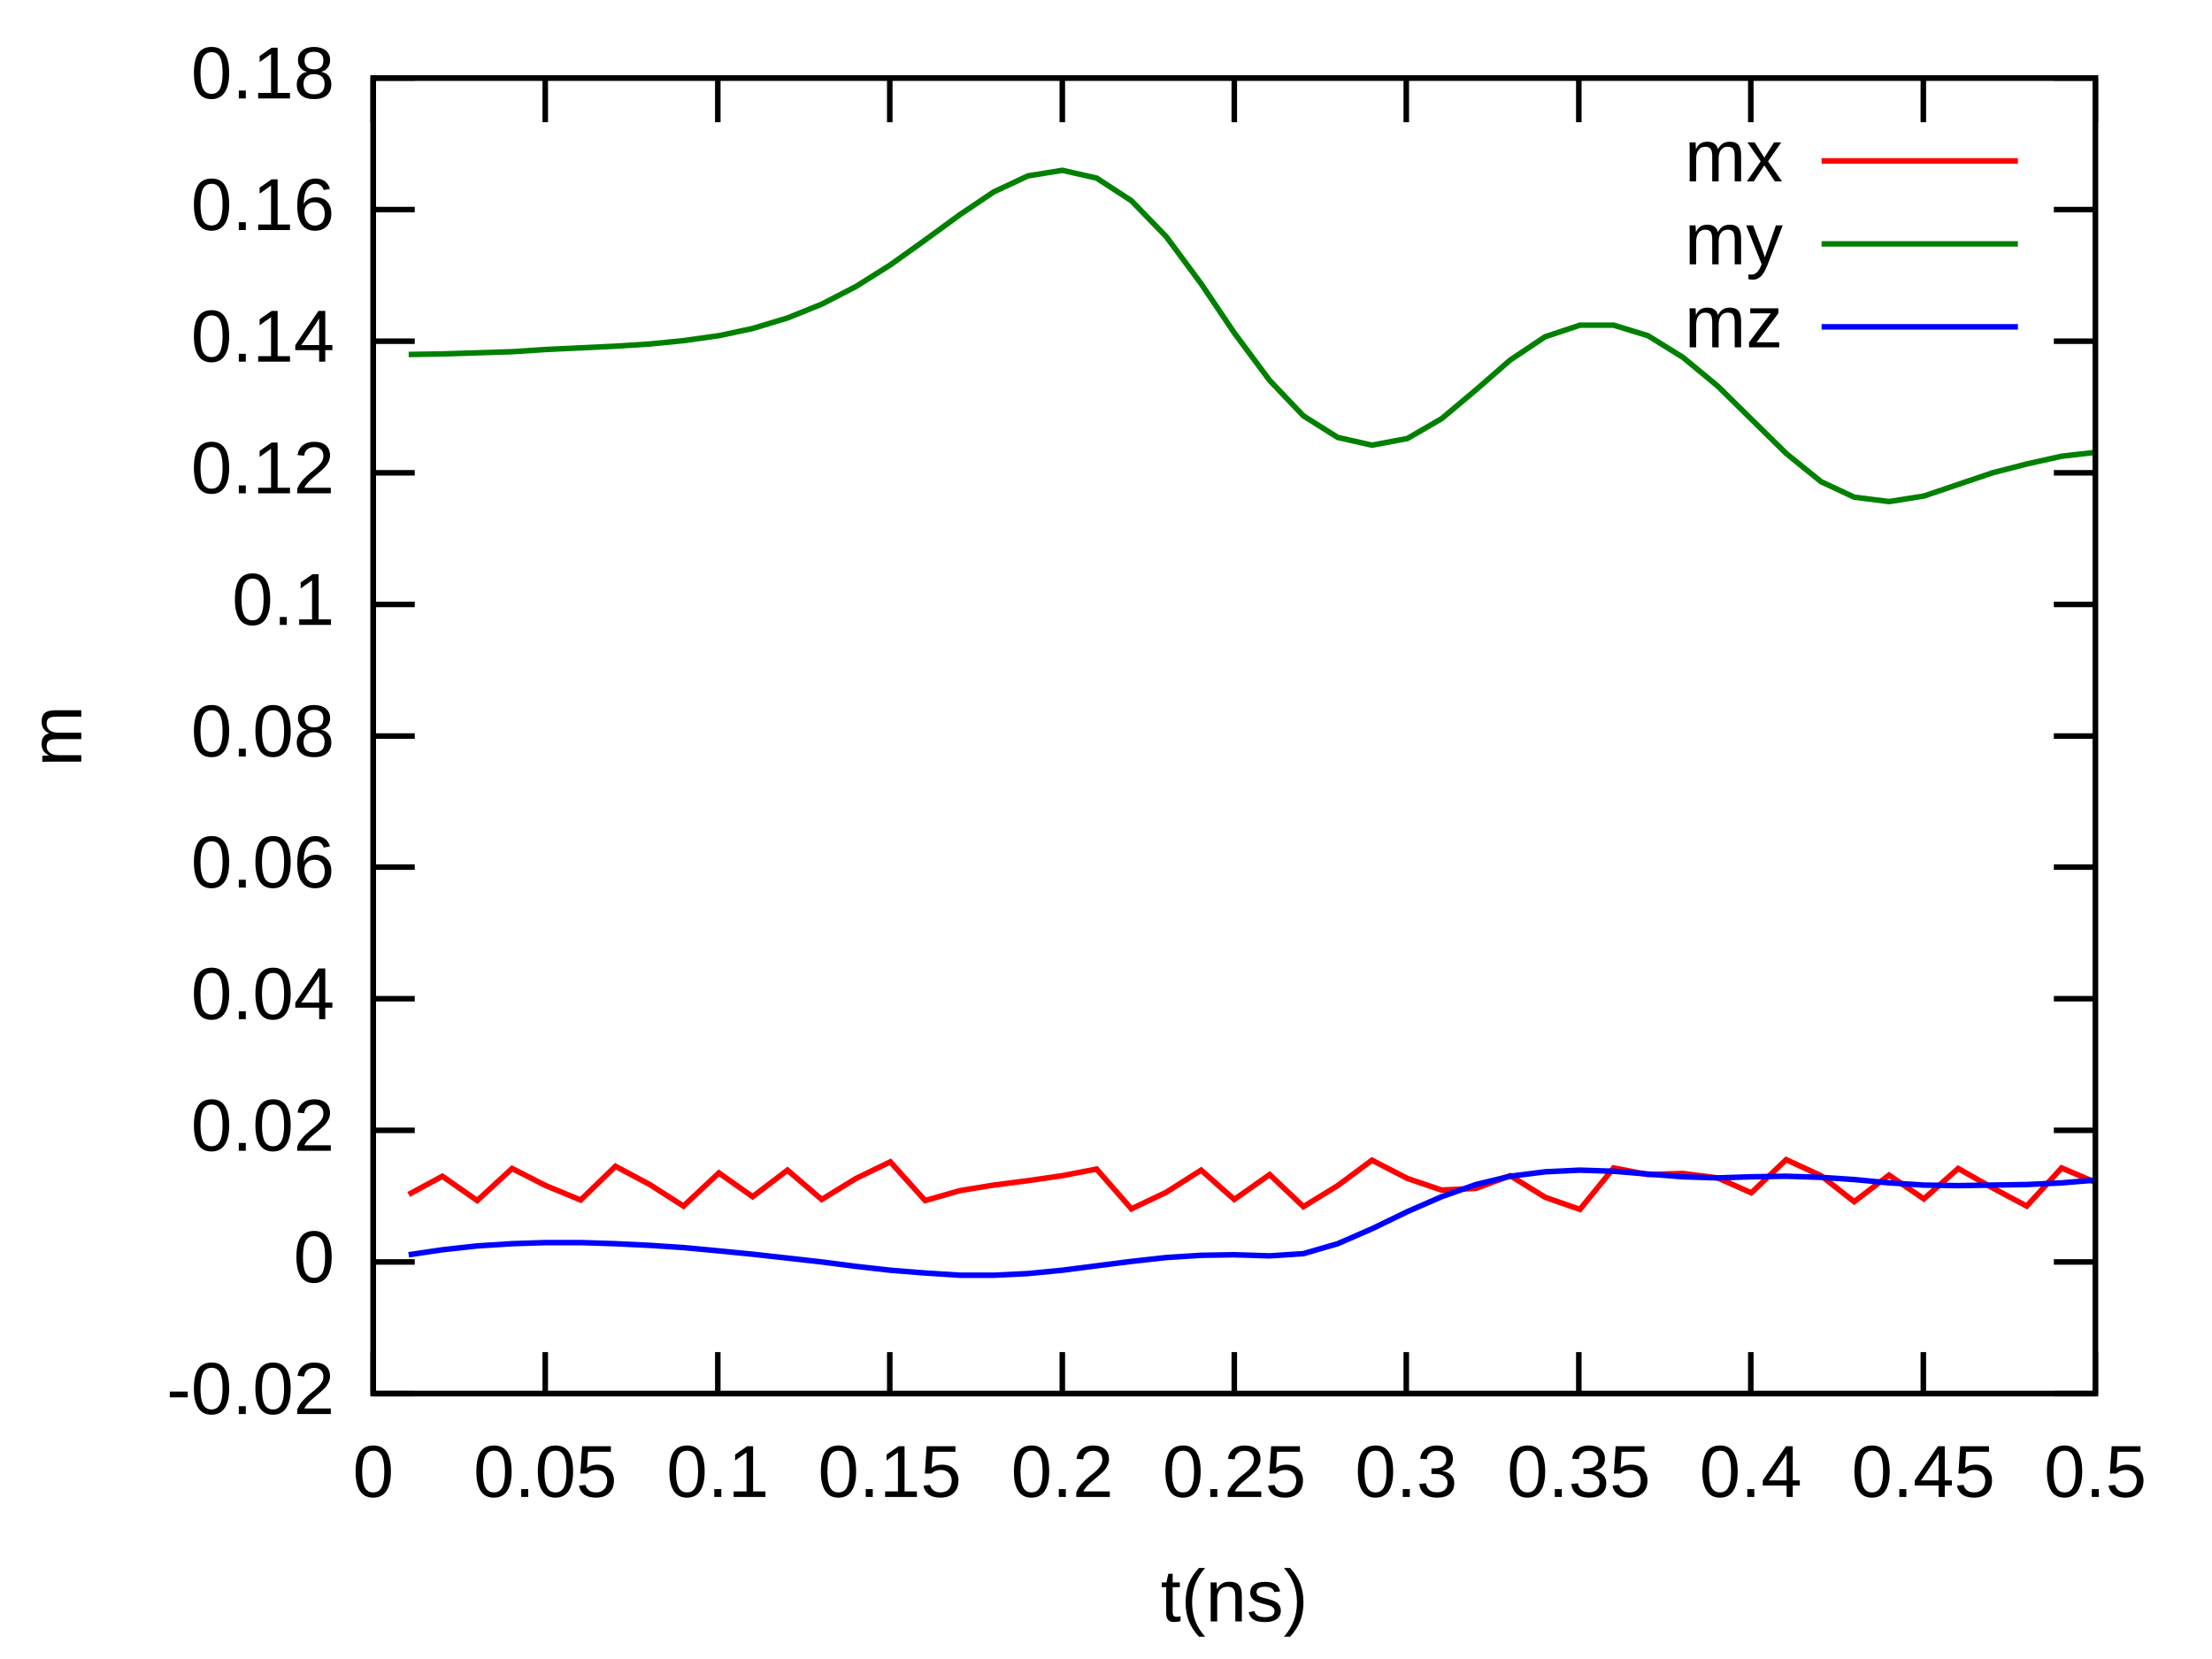
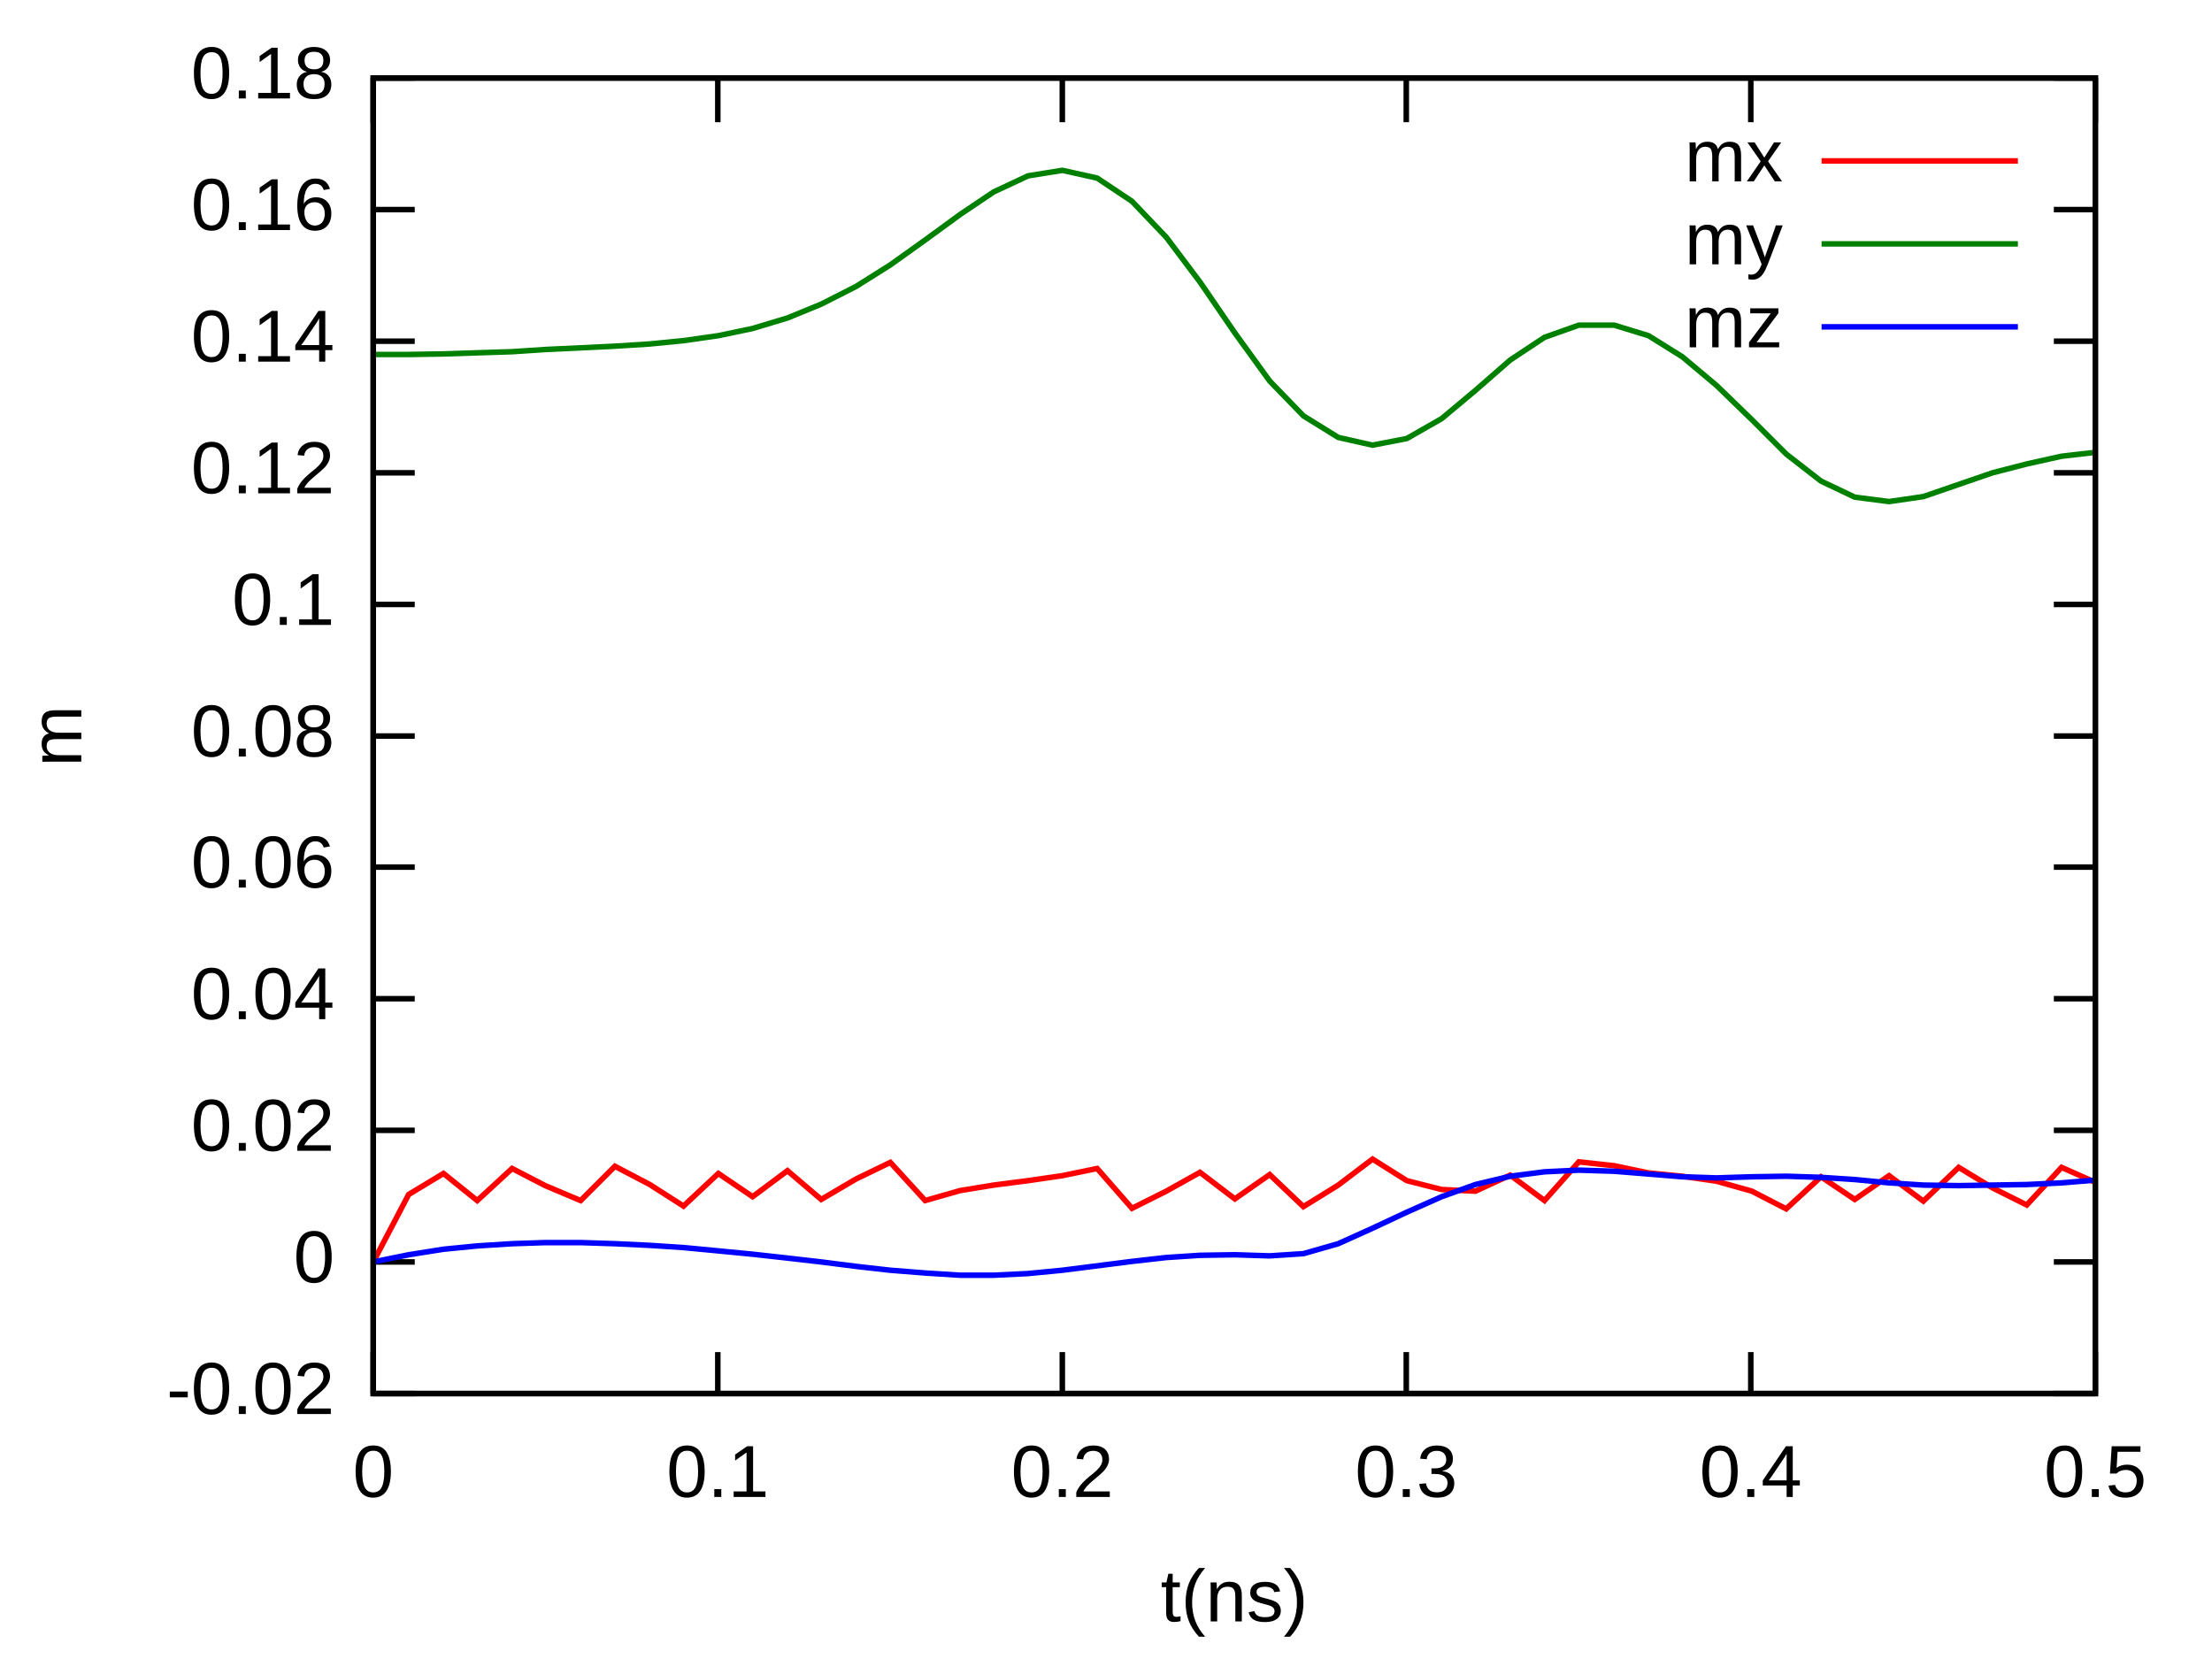
<svg xmlns="http://www.w3.org/2000/svg" xmlns:xlink="http://www.w3.org/1999/xlink" width="400" height="300" viewBox="0 0 400 300">
  <g id="gnuplot_canvas">
    <rect x="0" y="0" width="400" height="300" fill="none" />
    <defs>
      <circle id="gpDot" r="0.5" stroke-width="0.5" />
      <path id="gpPt0" stroke-width="0.267" stroke="currentColor" d="M-1,0 h2 M0,-1 v2" />
      <path id="gpPt1" stroke-width="0.267" stroke="currentColor" d="M-1,-1 L1,1 M1,-1 L-1,1" />
      <path id="gpPt2" stroke-width="0.267" stroke="currentColor" d="M-1,0 L1,0 M0,-1 L0,1 M-1,-1 L1,1 M-1,1 L1,-1" />
      <rect id="gpPt3" stroke-width="0.267" stroke="currentColor" x="-1" y="-1" width="2" height="2" />
      <rect id="gpPt4" stroke-width="0.267" stroke="currentColor" fill="currentColor" x="-1" y="-1" width="2" height="2" />
      <circle id="gpPt5" stroke-width="0.267" stroke="currentColor" cx="0" cy="0" r="1" />
      <use xlink:href="#gpPt5" id="gpPt6" fill="currentColor" stroke="none" />
      <path id="gpPt7" stroke-width="0.267" stroke="currentColor" d="M0,-1.33 L-1.33,0.67 L1.33,0.67 z" />
      <use xlink:href="#gpPt7" id="gpPt8" fill="currentColor" stroke="none" />
      <use xlink:href="#gpPt7" id="gpPt9" stroke="currentColor" transform="rotate(180)" />
      <use xlink:href="#gpPt9" id="gpPt10" fill="currentColor" stroke="none" />
      <use xlink:href="#gpPt3" id="gpPt11" stroke="currentColor" transform="rotate(45)" />
      <use xlink:href="#gpPt11" id="gpPt12" fill="currentColor" stroke="none" />
    </defs>
    <g style="fill:none; color:white; stroke:currentColor; stroke-width:1.00; stroke-linecap:butt; stroke-linejoin:miter">
</g>
    <g style="fill:none; color:black; stroke:currentColor; stroke-width:1.00; stroke-linecap:butt; stroke-linejoin:miter">
      <path stroke="black" d="M67.5,252.0 L75.0,252.0 M378.9,252.0 L371.4,252.0  h0.01" />
      <g transform="translate(60.5,255.7)" style="stroke:none; fill:black; font-family:Arial; font-size:10.00pt; text-anchor:end">
        <text>-0.02</text>
      </g>
      <path stroke="black" d="M67.5,228.2 L75.0,228.2 M378.9,228.2 L371.4,228.2  h0.01" />
      <g transform="translate(60.5,231.9)" style="stroke:none; fill:black; font-family:Arial; font-size:10.00pt; text-anchor:end">
        <text>0</text>
      </g>
      <path stroke="black" d="M67.5,204.4 L75.0,204.4 M378.9,204.4 L371.4,204.4  h0.01" />
      <g transform="translate(60.5,208.1)" style="stroke:none; fill:black; font-family:Arial; font-size:10.00pt; text-anchor:end">
        <text>0.02</text>
      </g>
      <path stroke="black" d="M67.5,180.6 L75.0,180.6 M378.9,180.6 L371.4,180.6  h0.01" />
      <g transform="translate(60.5,184.3)" style="stroke:none; fill:black; font-family:Arial; font-size:10.00pt; text-anchor:end">
        <text>0.04</text>
      </g>
      <path stroke="black" d="M67.5,156.8 L75.0,156.8 M378.9,156.8 L371.4,156.8  h0.01" />
      <g transform="translate(60.5,160.5)" style="stroke:none; fill:black; font-family:Arial; font-size:10.00pt; text-anchor:end">
        <text>0.06</text>
      </g>
      <path stroke="black" d="M67.5,133.1 L75.0,133.1 M378.9,133.1 L371.4,133.1  h0.01" />
      <g transform="translate(60.5,136.8)" style="stroke:none; fill:black; font-family:Arial; font-size:10.00pt; text-anchor:end">
        <text>0.08</text>
      </g>
      <path stroke="black" d="M67.5,109.3 L75.0,109.3 M378.9,109.3 L371.4,109.3  h0.01" />
      <g transform="translate(60.5,113.0)" style="stroke:none; fill:black; font-family:Arial; font-size:10.00pt; text-anchor:end">
        <text>0.1</text>
      </g>
      <path stroke="black" d="M67.5,85.5 L75.0,85.5 M378.9,85.5 L371.4,85.5  h0.01" />
      <g transform="translate(60.5,89.2)" style="stroke:none; fill:black; font-family:Arial; font-size:10.00pt; text-anchor:end">
        <text>0.12</text>
      </g>
      <path stroke="black" d="M67.5,61.7 L75.0,61.7 M378.9,61.7 L371.4,61.7  h0.01" />
      <g transform="translate(60.5,65.4)" style="stroke:none; fill:black; font-family:Arial; font-size:10.00pt; text-anchor:end">
        <text>0.14</text>
      </g>
      <path stroke="black" d="M67.5,37.9 L75.0,37.9 M378.9,37.9 L371.4,37.9  h0.01" />
      <g transform="translate(60.5,41.6)" style="stroke:none; fill:black; font-family:Arial; font-size:10.00pt; text-anchor:end">
        <text>0.16</text>
      </g>
      <path stroke="black" d="M67.5,14.1 L75.0,14.1 M378.9,14.1 L371.4,14.1  h0.01" />
      <g transform="translate(60.5,17.8)" style="stroke:none; fill:black; font-family:Arial; font-size:10.00pt; text-anchor:end">
        <text>0.18</text>
      </g>
      <path stroke="black" d="M67.5,252.0 L67.5,244.5 M67.5,14.1 L67.5,21.6  h0.01" />
      <g transform="translate(67.5,270.7)" style="stroke:none; fill:black; font-family:Arial; font-size:10.00pt; text-anchor:middle">
        <text> 0</text>
      </g>
-       <path stroke="black" d="M98.6,252.0 L98.6,244.5 M98.6,14.1 L98.6,21.6  h0.01" />
-       <g transform="translate(98.6,270.7)" style="stroke:none; fill:black; font-family:Arial; font-size:10.00pt; text-anchor:middle">
-         <text> 0.05</text>
-       </g>
      <path stroke="black" d="M129.8,252.0 L129.8,244.5 M129.8,14.1 L129.8,21.6  h0.01" />
      <g transform="translate(129.8,270.7)" style="stroke:none; fill:black; font-family:Arial; font-size:10.00pt; text-anchor:middle">
        <text> 0.1</text>
-       </g>
-       <path stroke="black" d="M160.9,252.0 L160.9,244.5 M160.9,14.1 L160.9,21.6  h0.01" />
-       <g transform="translate(160.9,270.7)" style="stroke:none; fill:black; font-family:Arial; font-size:10.00pt; text-anchor:middle">
-         <text> 0.15</text>
      </g>
      <path stroke="black" d="M192.1,252.0 L192.1,244.5 M192.1,14.1 L192.1,21.6  h0.01" />
      <g transform="translate(192.1,270.7)" style="stroke:none; fill:black; font-family:Arial; font-size:10.00pt; text-anchor:middle">
        <text> 0.2</text>
      </g>
-       <path stroke="black" d="M223.2,252.0 L223.2,244.5 M223.2,14.1 L223.2,21.6  h0.01" />
-       <g transform="translate(223.2,270.7)" style="stroke:none; fill:black; font-family:Arial; font-size:10.00pt; text-anchor:middle">
-         <text> 0.25</text>
-       </g>
      <path stroke="black" d="M254.3,252.0 L254.3,244.5 M254.3,14.1 L254.3,21.6  h0.01" />
      <g transform="translate(254.3,270.7)" style="stroke:none; fill:black; font-family:Arial; font-size:10.00pt; text-anchor:middle">
        <text> 0.3</text>
      </g>
-       <path stroke="black" d="M285.5,252.0 L285.5,244.5 M285.5,14.1 L285.5,21.6  h0.01" />
-       <g transform="translate(285.5,270.7)" style="stroke:none; fill:black; font-family:Arial; font-size:10.00pt; text-anchor:middle">
-         <text> 0.35</text>
-       </g>
      <path stroke="black" d="M316.6,252.0 L316.6,244.5 M316.6,14.1 L316.6,21.6  h0.01" />
      <g transform="translate(316.6,270.7)" style="stroke:none; fill:black; font-family:Arial; font-size:10.00pt; text-anchor:middle">
        <text> 0.4</text>
-       </g>
-       <path stroke="black" d="M347.8,252.0 L347.8,244.5 M347.8,14.1 L347.8,21.6  h0.01" />
-       <g transform="translate(347.8,270.7)" style="stroke:none; fill:black; font-family:Arial; font-size:10.00pt; text-anchor:middle">
-         <text> 0.45</text>
      </g>
      <path stroke="black" d="M378.9,252.0 L378.9,244.5 M378.9,14.1 L378.9,21.6  h0.01" />
      <g transform="translate(378.9,270.7)" style="stroke:none; fill:black; font-family:Arial; font-size:10.00pt; text-anchor:middle">
        <text> 0.5</text>
      </g>
      <path stroke="black" d="M67.5,14.1 L67.5,252.0 L378.9,252.0 L378.9,14.1 L67.5,14.1 Z  h0.01" />
      <g transform="translate(14.7,133.1) rotate(270)" style="stroke:none; fill:black; font-family:Arial; font-size:10.00pt; text-anchor:middle">
        <text>m </text>
      </g>
      <g transform="translate(223.2,293.2)" style="stroke:none; fill:black; font-family:Arial; font-size:10.00pt; text-anchor:middle">
        <text>t(ns)</text>
      </g>
    </g>
    <g id="gnuplot_plot_1">
      <g style="fill:none; color:red; stroke:currentColor; stroke-width:1.00; stroke-linecap:butt; stroke-linejoin:miter">
        <g transform="translate(322.4,32.8)" style="stroke:none; fill:black; font-family:Arial; font-size:10.00pt; text-anchor:end">
          <text>mx</text>
        </g>
-         <path d="M329.4,29.1 L364.9,29.1 M73.9,216.0 L80.0,212.7 L86.3,217.1 L92.6,211.3 L98.7,214.4 L105.0,217.0    L111.3,210.9 L117.5,214.2 L123.6,218.1 L130.0,212.1 L136.1,216.4 L142.4,211.6 L148.6,216.9 L154.8,213.1    L161.0,210.1 L167.3,217.1 L173.6,215.3 L179.7,214.3 L185.9,213.5 L192.1,212.6 L198.3,211.4 L204.6,218.6    L210.9,215.6 L217.2,211.6 L223.2,216.9 L229.6,212.4 L235.7,218.2 L241.9,214.4 L248.1,209.8 L254.5,213.1    L260.7,215.2 L266.9,214.9 L273.1,212.6 L279.4,216.5 L285.7,218.7 L291.8,211.2 L298.0,212.4 L304.3,212.2    L310.6,213.0 L316.7,215.7 L323.0,209.7 L329.3,212.6 L335.3,217.3 L341.6,212.5 L347.9,216.8 L354.1,211.3    L360.3,214.8 L366.5,218.1 L372.8,211.2 L378.9,213.8  h0.01" />
+         <path d="M329.4,29.1 L364.9,29.1 M67.5,228.2 L73.9,216.0 L80.2,212.2 L86.3,217.1 L92.6,211.3 L98.6,214.4    L105.0,217.1 L111.2,210.9 L117.5,214.2 L123.6,218.1 L129.9,212.2 L136.1,216.4 L142.4,211.7 L148.5,216.9    L154.8,213.2 L161.0,210.2 L167.3,217.1 L173.6,215.3 L179.7,214.3 L185.9,213.5 L192.1,212.6 L198.4,211.3    L204.7,218.5 L210.9,215.4 L217.0,212.0 L223.3,216.8 L229.6,212.4 L235.7,218.2 L242.0,214.3 L248.2,209.6    L254.4,213.5 L260.7,215.1 L266.8,215.4 L273.1,212.5 L279.3,217.1 L285.5,210.1 L291.9,210.8 L298.1,212.1    L304.2,212.7 L310.4,213.6 L316.8,215.4 L323.0,218.6 L329.3,212.8 L335.4,216.9 L341.6,212.6 L347.8,217.2    L354.2,211.1 L360.3,214.8 L366.5,217.9 L372.8,211.1 L378.9,213.8  h0.01" />
      </g>
    </g>
    <g id="gnuplot_plot_2">
      <g style="fill:none; color:green; stroke:currentColor; stroke-width:1.00; stroke-linecap:butt; stroke-linejoin:miter">
        <g transform="translate(322.4,47.8)" style="stroke:none; fill:black; font-family:Arial; font-size:10.00pt; text-anchor:end">
          <text>my</text>
        </g>
-         <path d="M329.4,44.1 L364.9,44.1 M73.9,64.1 L80.0,64.0 L86.3,63.8 L92.6,63.6 L98.7,63.2 L105.0,62.9    L111.3,62.6 L117.5,62.2 L123.6,61.6 L130.0,60.7 L136.1,59.4 L142.4,57.5 L148.6,55.0 L154.8,51.8    L161.0,47.9 L167.3,43.4 L173.6,38.8 L179.7,34.7 L185.9,31.8 L192.1,30.8 L198.3,32.2 L204.6,36.3    L210.9,42.8 L217.2,51.3 L223.2,60.2 L229.6,68.8 L235.7,75.2 L241.9,79.1 L248.1,80.5 L254.5,79.3    L260.7,75.7 L266.9,70.5 L273.1,65.1 L279.4,60.9 L285.7,58.8 L291.8,58.8 L298.0,60.7 L304.3,64.6    L310.6,69.8 L316.7,75.8 L323.0,82.0 L329.3,87.1 L335.3,89.9 L341.6,90.7 L347.9,89.7 L354.1,87.6    L360.3,85.5 L366.5,83.9 L372.8,82.5 L378.9,81.8  h0.01" />
+         <path d="M329.4,44.1 L364.9,44.1 M67.5,64.1 L73.9,64.1 L80.2,64.0 L86.3,63.8 L92.6,63.6 L98.6,63.2    L105.0,62.9 L111.2,62.6 L117.5,62.2 L123.6,61.6 L129.9,60.7 L136.1,59.4 L142.4,57.5 L148.5,55.0    L154.8,51.8 L161.0,47.9 L167.3,43.4 L173.6,38.8 L179.7,34.7 L185.9,31.8 L192.1,30.8 L198.4,32.2    L204.7,36.4 L210.9,42.9 L217.0,51.0 L223.3,60.2 L229.6,68.9 L235.7,75.2 L242.0,79.1 L248.2,80.5    L254.4,79.3 L260.7,75.7 L266.8,70.6 L273.1,65.1 L279.3,61.0 L285.5,58.8 L291.9,58.8 L298.1,60.7    L304.2,64.5 L310.4,69.7 L316.8,75.9 L323.0,82.1 L329.3,87.0 L335.4,89.9 L341.6,90.7 L347.8,89.8    L354.2,87.6 L360.3,85.5 L366.5,83.9 L372.8,82.5 L378.9,81.8  h0.01" />
      </g>
    </g>
    <g id="gnuplot_plot_3">
      <g style="fill:none; color:blue; stroke:currentColor; stroke-width:1.00; stroke-linecap:butt; stroke-linejoin:miter">
        <g transform="translate(322.4,62.8)" style="stroke:none; fill:black; font-family:Arial; font-size:10.00pt; text-anchor:end">
          <text>mz</text>
        </g>
-         <path d="M329.4,59.1 L364.9,59.1 M73.9,226.9 L80.0,226.0 L86.3,225.3 L92.6,224.9 L98.7,224.7 L105.0,224.7    L111.3,224.9 L117.5,225.2 L123.6,225.6 L130.0,226.2 L136.1,226.8 L142.4,227.5 L148.6,228.2 L154.8,229.0    L161.0,229.7 L167.3,230.2 L173.6,230.6 L179.7,230.6 L185.9,230.3 L192.1,229.7 L198.3,228.9 L204.6,228.1    L210.9,227.4 L217.2,227.0 L223.2,226.9 L229.6,227.1 L235.7,226.7 L241.9,224.9 L248.1,222.2 L254.5,219.1    L260.7,216.4 L266.9,214.2 L273.1,212.7 L279.4,211.9 L285.7,211.6 L291.8,211.8 L298.0,212.3 L304.3,212.8    L310.6,213.0 L316.7,212.8 L323.0,212.7 L329.3,212.9 L335.3,213.3 L341.6,213.9 L347.9,214.3 L354.1,214.4    L360.3,214.3 L366.5,214.2 L372.8,213.9 L378.9,213.4  h0.01" />
+         <path d="M329.4,59.1 L364.9,59.1 M67.5,228.2 L73.9,226.9 L80.2,225.9 L86.3,225.3 L92.6,224.9 L98.6,224.7    L105.0,224.7 L111.2,224.9 L117.5,225.2 L123.6,225.6 L129.9,226.2 L136.1,226.8 L142.4,227.5 L148.5,228.2    L154.8,229.0 L161.0,229.7 L167.3,230.2 L173.6,230.6 L179.7,230.6 L185.9,230.3 L192.1,229.7 L198.4,228.9    L204.7,228.1 L210.9,227.4 L217.0,227.0 L223.3,226.9 L229.6,227.1 L235.7,226.7 L242.0,224.9 L248.2,222.1    L254.4,219.2 L260.7,216.4 L266.8,214.2 L273.1,212.7 L279.3,211.9 L285.5,211.6 L291.9,211.8 L298.1,212.3    L304.2,212.8 L310.4,213.0 L316.8,212.8 L323.0,212.7 L329.3,212.9 L335.4,213.3 L341.6,213.9 L347.8,214.3    L354.2,214.4 L360.3,214.3 L366.5,214.2 L372.8,213.9 L378.9,213.4  h0.01" />
      </g>
    </g>
    <g style="fill:none; color:black; stroke:currentColor; stroke-width:1.00; stroke-linecap:butt; stroke-linejoin:miter">
      <path stroke="black" d="M67.5,14.1 L67.5,252.0 L378.9,252.0 L378.9,14.1 L67.5,14.1 Z  h0.01" />
    </g>
  </g>
</svg>
